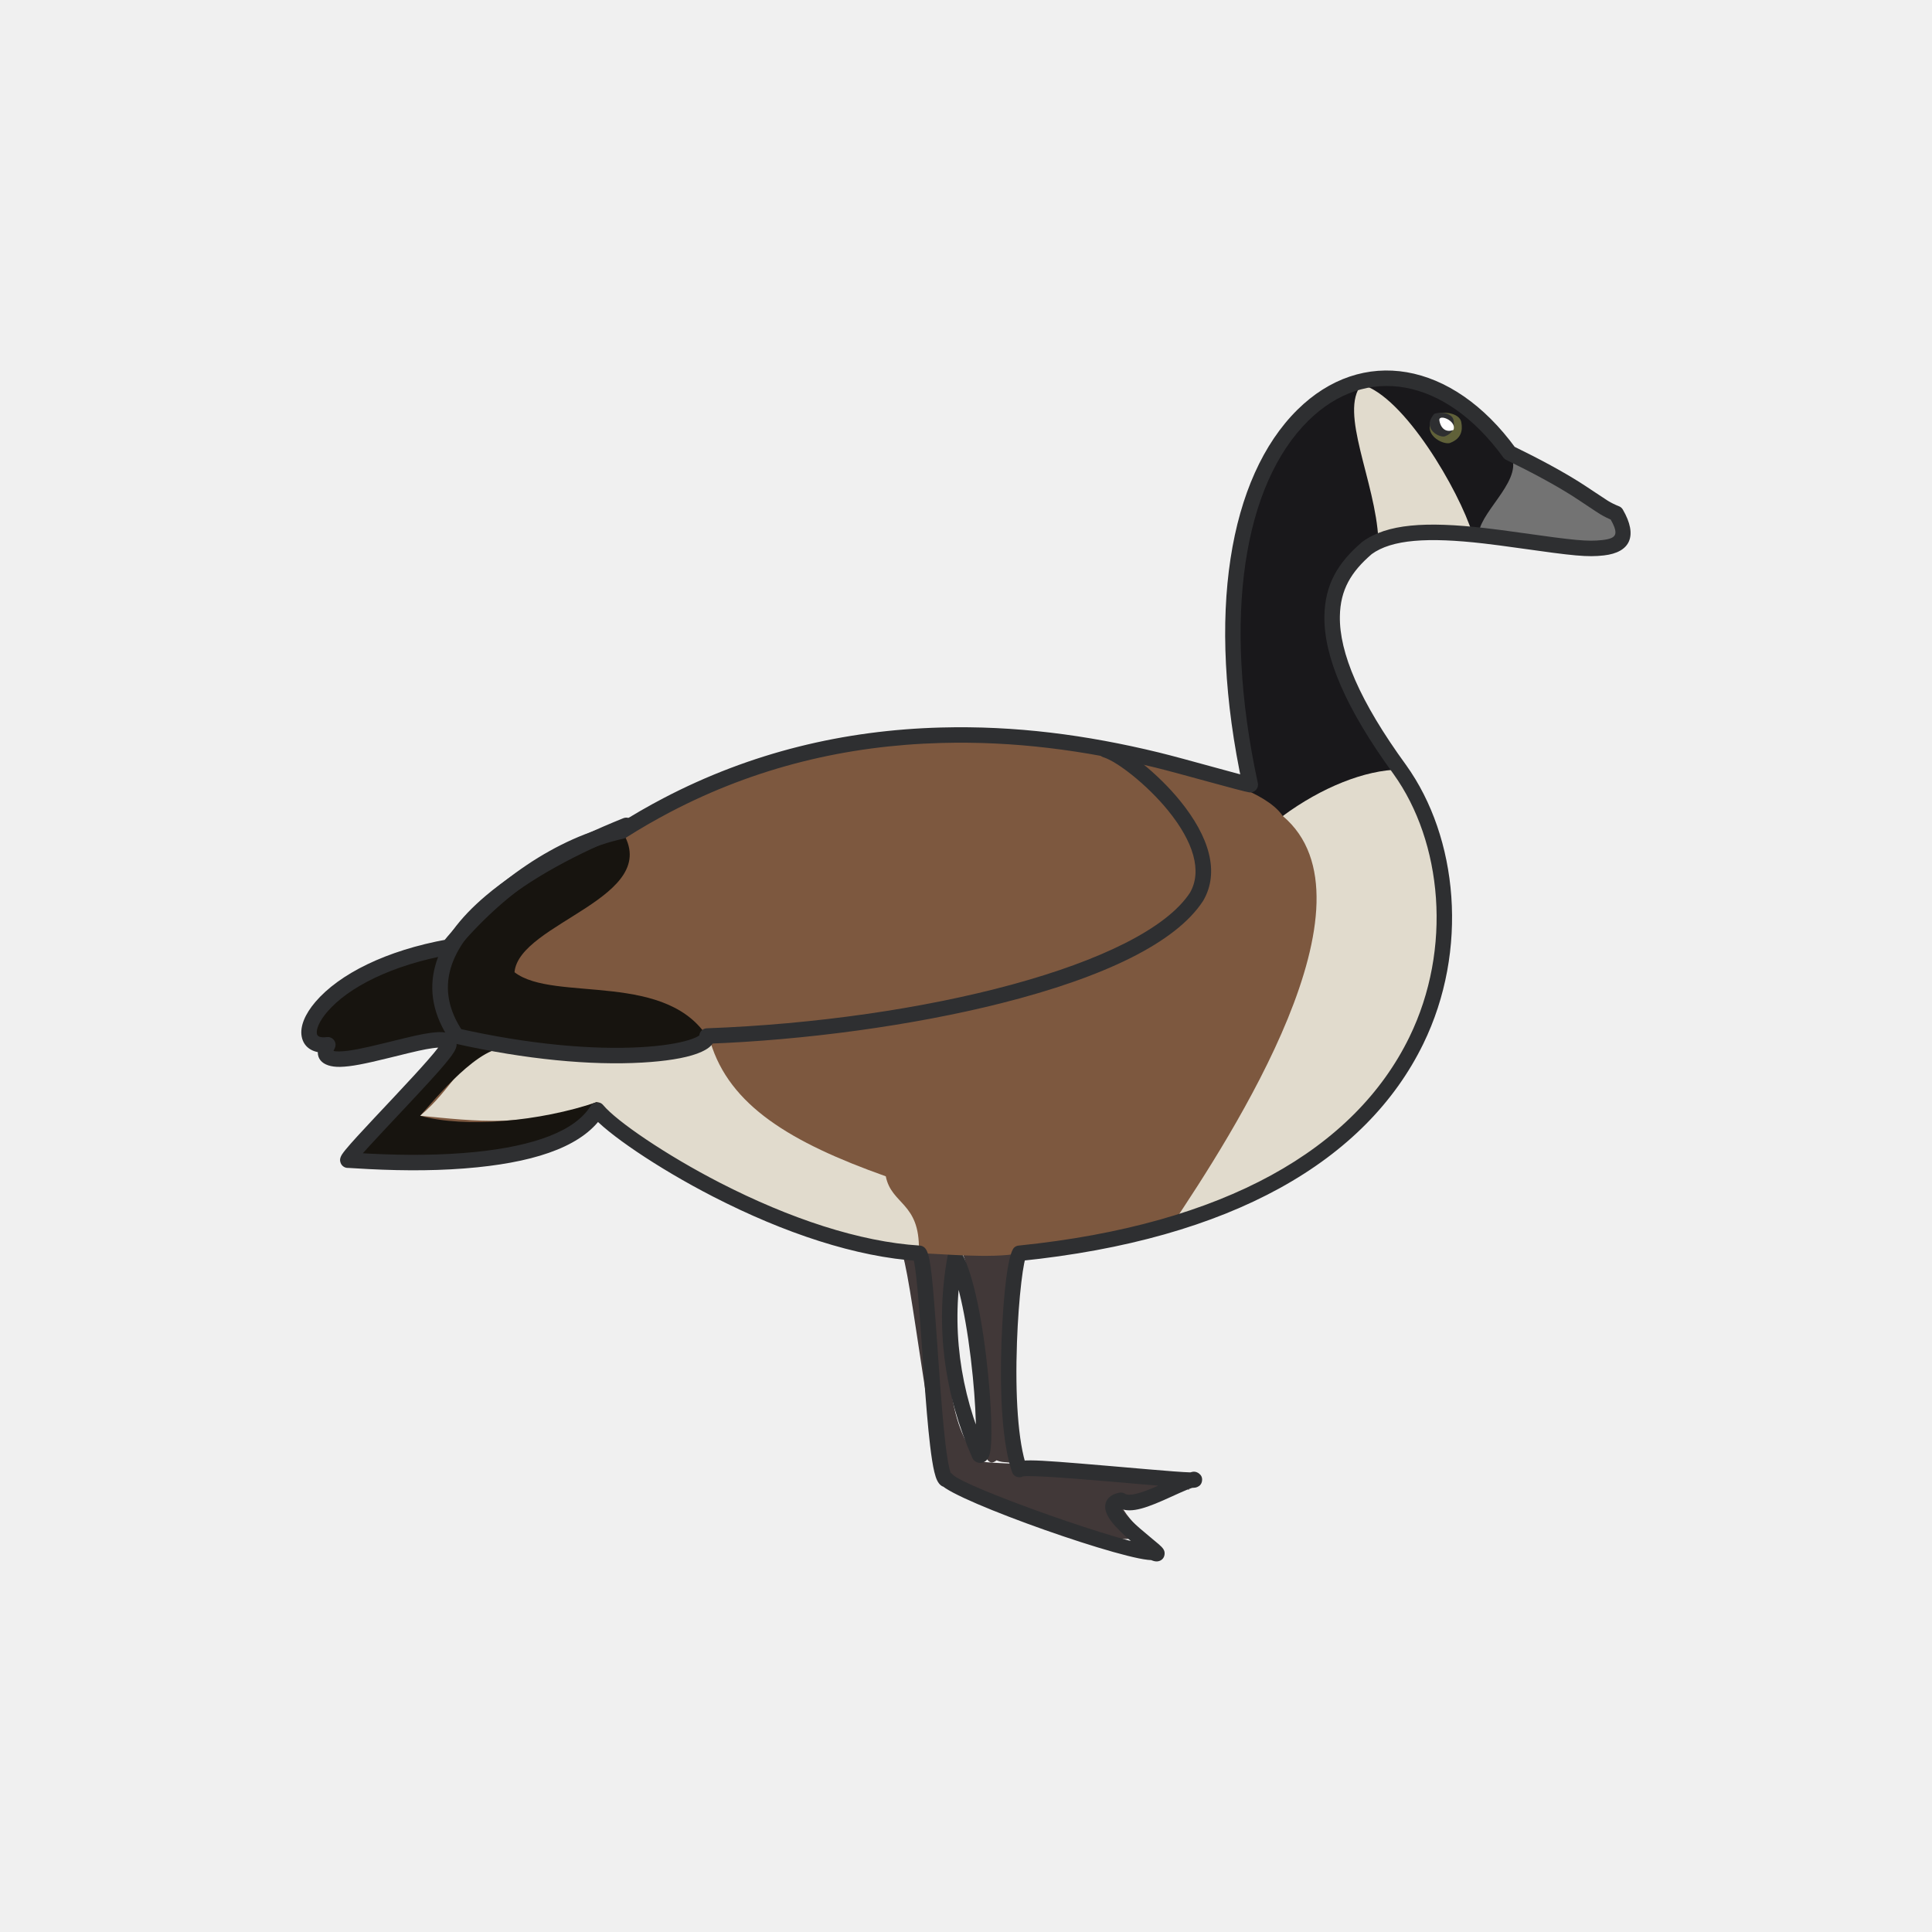
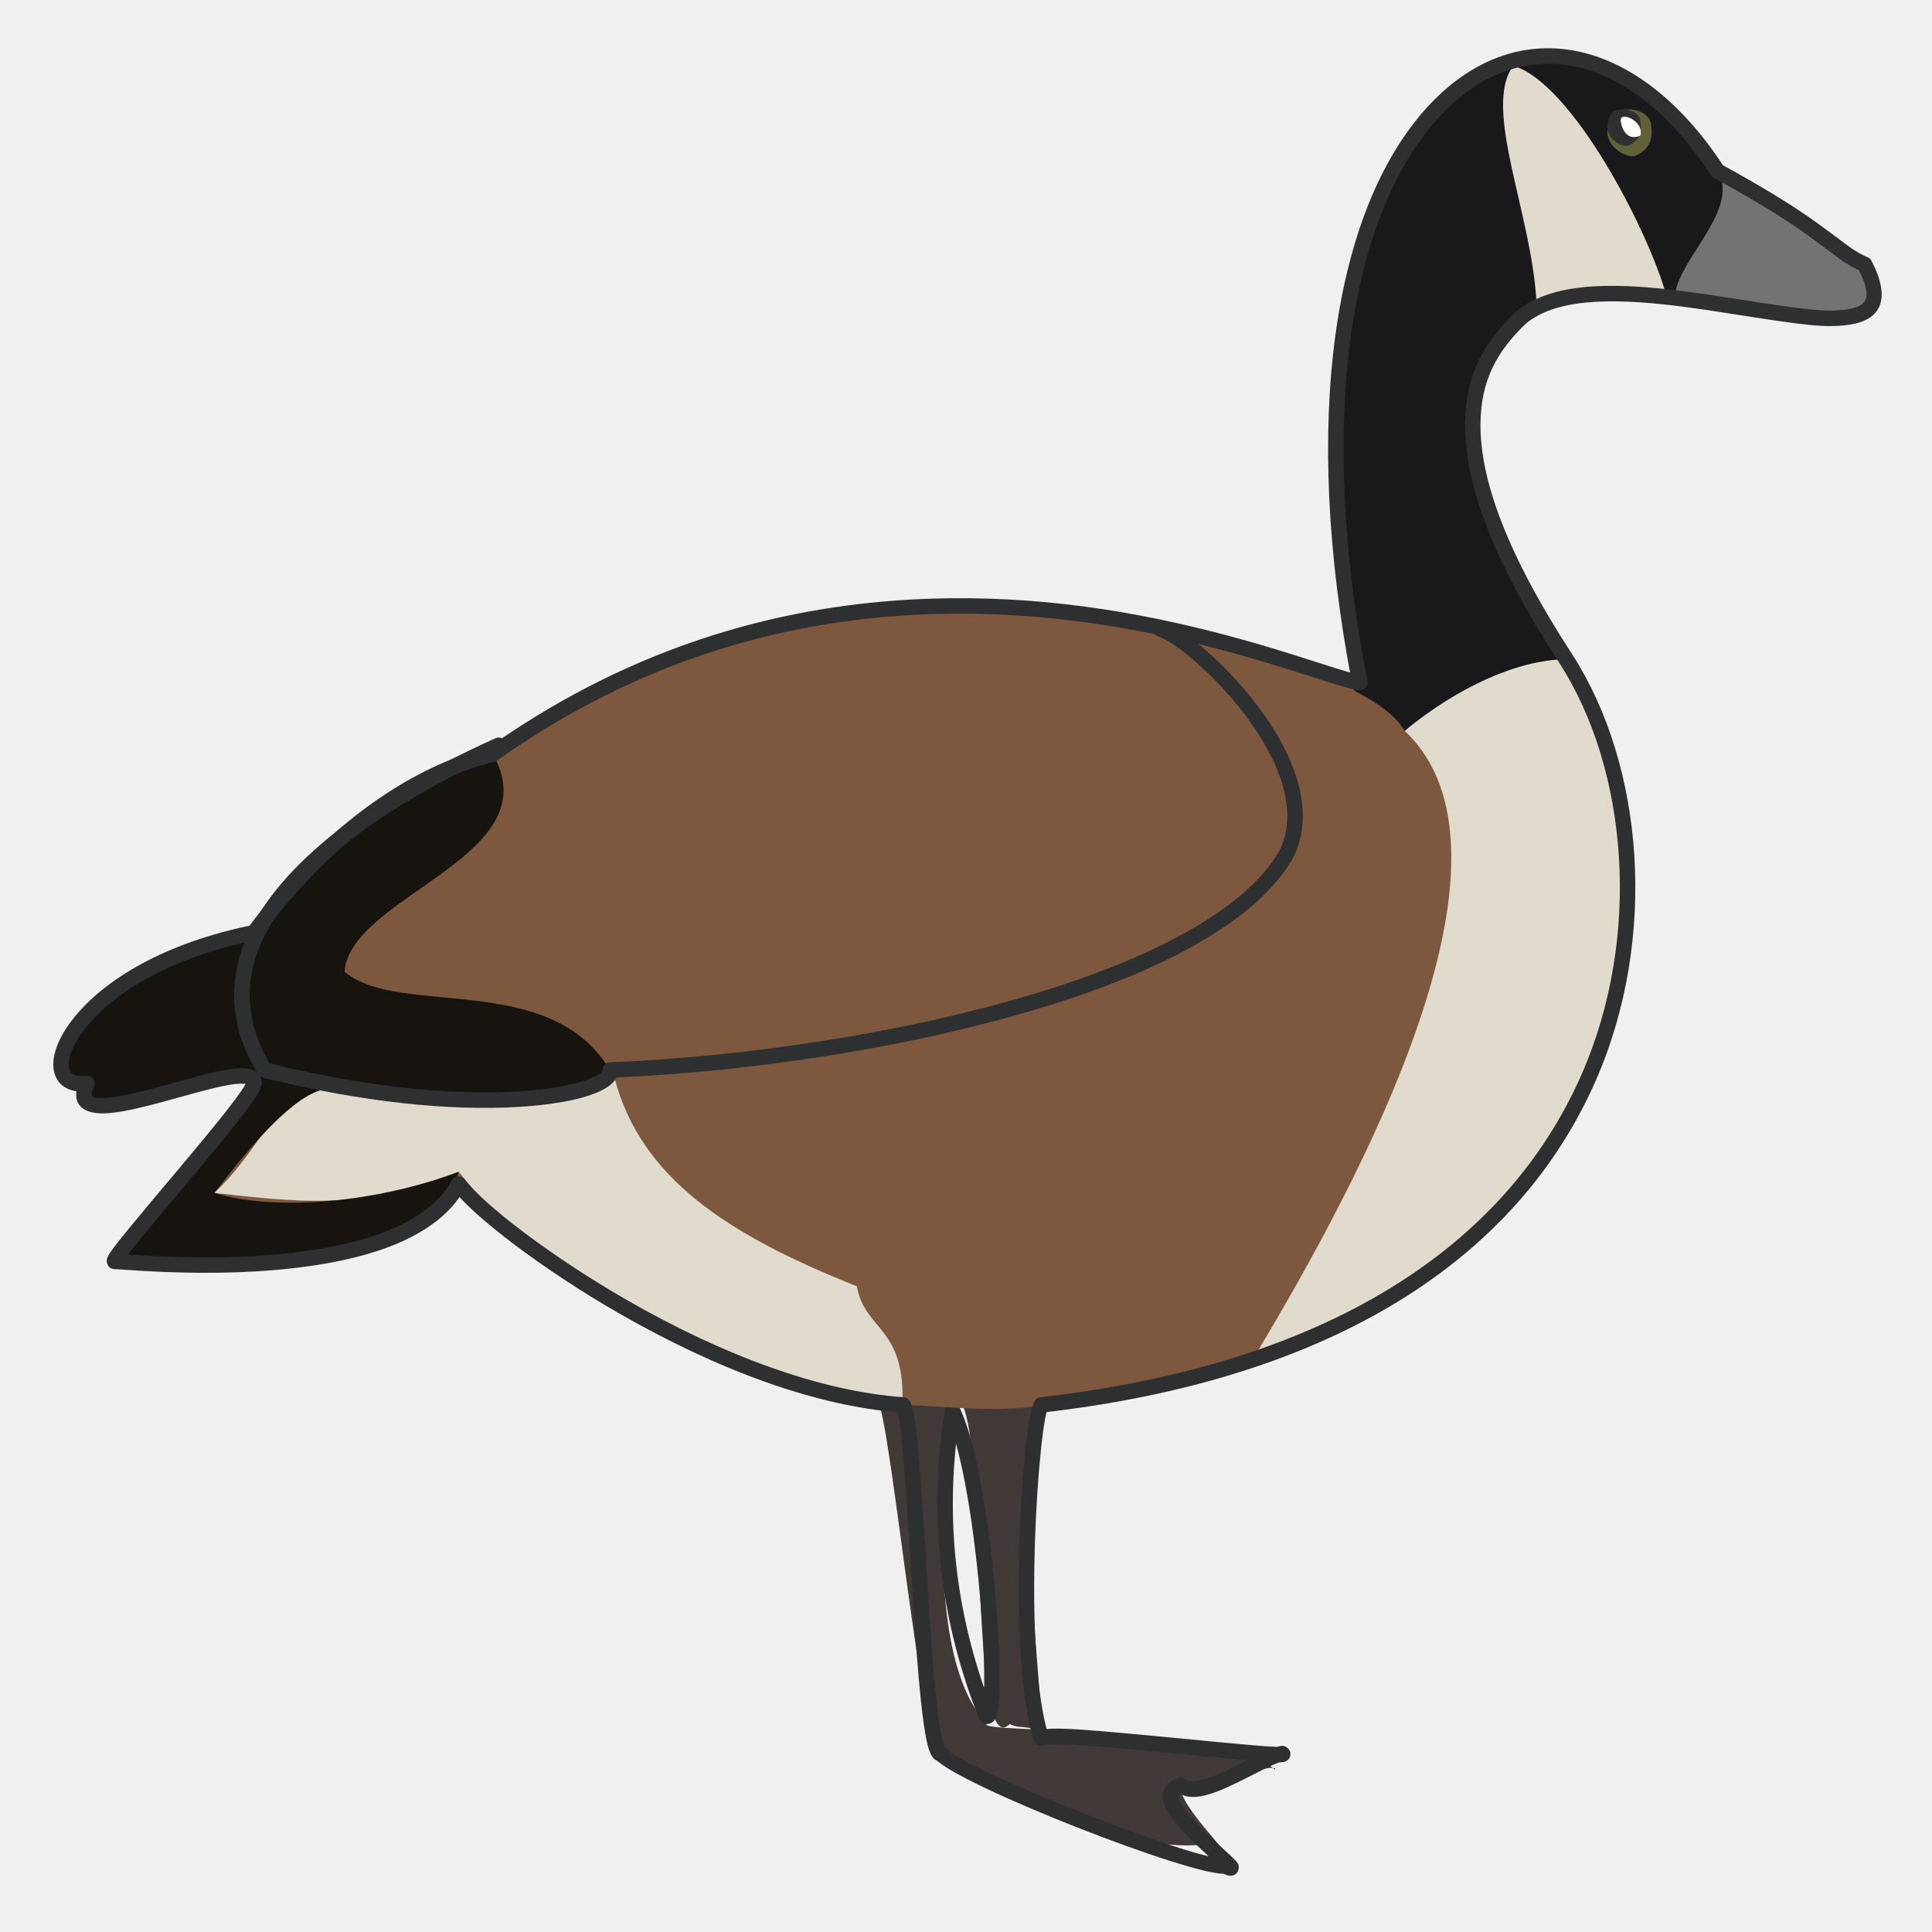
<svg xmlns="http://www.w3.org/2000/svg" width="500" height="500" viewBox="0 0 500 500" version="1.1" baseProfile="full">
  <g transform="scale(1,-1) translate(0,-500)">
-     <path d="M 25.796 21.363 C 17.199 13.996 22.785 83.413 14.171 75.598 C 11.986 48.473 12.889 29.861 21.491 21.363 C 19.732 19.795 66.569 21.363 75.551 13.691 C 76.453 15.26 61.806 10.641 58.973 11.852 C 53.927 10.712 68.152 -1.105 64.235 1.415 C 55.254 -0.132 43.644 2.946 37.304 5.742 C 34.099 8.908 22.943 10.604 12.889 16.417 C 9.365 15.937 3.397 73.301 1 75.598 C 12.373 83.985 33.807 78.282 31.508 76.912 C 26.236 61.239 32.727 23.037 31.508 19.942 C 28.919 21.363 27.826 20.464 25.796 21.363 Z" transform="scale(1,1) translate(232.1086,100.7096)" fill="#413838" opacity="1" />
-     <path d="M 6.386 53.886 C 3.201 36.369 5.614 19.556 12.526 3.89 L 11.904 4.676 C 11.132 5.261 10.007 5.022 9.518 4.32 C 9.457 4.233 9.441 4.198 9.441 4.198 C 9.466 4.275 9.496 4.398 9.527 4.558 C 9.677 5.357 9.77 6.734 9.786 8.545 C 9.82 12.304 9.531 17.624 8.977 23.273 C 7.677 36.528 5.315 48.334 2.655 53.299 C 2.134 54.273 2.5 55.485 3.474 56.007 C 4.447 56.528 5.66 56.162 6.181 55.188 C 9.173 49.603 11.607 37.437 12.958 23.663 C 13.524 17.882 13.821 12.425 13.786 8.509 C 13.767 6.48 13.662 4.899 13.457 3.816 C 13.318 3.076 13.131 2.509 12.799 2.032 C 12.041 0.945 10.607 0.64 9.487 1.489 C 9.217 1.694 9.003 1.964 8.866 2.275 C 1.644 18.644 -0.884 36.261 2.451 54.601 C 2.648 55.688 3.689 56.409 4.776 56.211 C 5.863 56.014 6.584 54.973 6.386 53.886 Z" transform="scale(1,1) translate(242.7885,120.3929)" fill="#2e2f31" opacity="1" />
-     <path d="M 274.802 184.202 C 266.205 176.834 256.506 163.631 283.293 126.853 C 306.439 94.596 304.338 13.831 184.831 1.667 C 177.527 0.166 163.381 1.667 158.935 1.667 C 139.715 3.219 79.203 28.836 75.577 38.751 C 64.407 20.632 12.32 25.902 11.05 25.753 C 10.623 26.919 36.979 52.974 37.188 55.627 C 37.647 61.453 0.29 44.868 5.858 55.627 C -5.49 54.319 2.291 74.66 37.188 80.947 C 49.18 95.498 65.185 107.268 81.967 110.927 C 155.688 157.706 233.052 124.431 244.589 122.933 C 223.944 218.546 279.104 253.631 311.695 208.796 C 332.716 198.527 333.397 195.431 339.278 193.135 C 351.889 171.382 293.19 197.612 274.802 184.202 Z" transform="scale(1,1) translate(78.97925,173.9859)" fill="#7d583f" opacity="1" />
-     <path d="M 10.305 26.359 C 22.964 21.166 44.108 7.167 41.099 3.168 C 38.475 1.407 21.403 -1.866 1.005 6.211 C 0.711 9.394 12.642 16.138 10.305 26.359 Z" transform="scale(1,1) translate(378.917,357.2475)" fill="#737373" opacity="1" />
-     <path d="M 130.086 1.204 C 130.304 13.532 123.002 12.859 121.513 20.27 C 96.901 29.015 81.048 38.578 76.117 55.065 C 52.061 49.755 45.076 55.065 19.534 53.422 C 11.838 51.058 9.416 42.95 1 35.94 C 15.255 34.581 28.728 32.685 46.832 39.496 C 72.673 9.88 123.206 -0.641 130.086 1.204 Z" transform="scale(1,1) translate(107.7247,175.3061)" fill="#e1dbcd" opacity="1" />
-     <path d="M 1 1 C 76.808 21.779 84.16 89.213 59.38 120.627 C 38.027 117.066 36.936 112.722 30.028 107.352 C 56.124 85.351 17.095 25 1 1 Z" transform="scale(1,1) translate(301.9495,181.4709)" fill="#e1dbcd" opacity="1" />
-     <path d="M 75.862 16.654 C 60.94 11.584 41.694 9.863 30.03 13.099 C 31.546 14.599 44.132 30.513 51.597 30.577 C 71.942 30.196 91.382 25.398 105.148 32.224 C 94.662 51 64.737 42.279 54.46 50.241 C 55.6 63.107 93.317 69.591 82.252 86.765 C 77.637 86.424 51.919 74.361 37.612 56.897 C 26.685 57.57 -13.004 34.051 6.143 31.466 C 4.076 21.968 34.538 36.265 36.452 32.012 C 35.34 25.423 13.173 6.653 12.498 2.921 C 61.543 -4.494 74.311 11.599 75.862 16.654 Z" transform="scale(1,1) translate(78.69427,198.1474)" fill="#17140f" opacity="1" />
-     <path d="M 36.366 70.365 C 27.769 62.998 18.07 49.795 44.856 13.016 C 35.866 12.927 24.604 8.397 14.562 1 C 12.189 4.549 6.899 6.861 5.094 7.742 C -14.466 108.651 40.667 139.795 73.259 94.959 C 77.504 88.651 66.177 80.398 65.302 74.374 C 62.678 74.011 44.856 76.786 36.366 70.365 Z" transform="scale(1,1) translate(317.4157,287.8226)" fill="#19181b" opacity="1" />
-     <path d="M 2.587 8.543 C 2.587 8.543 2.587 8.543 2.587 8.543 C -2.067 3.395 4.843 0.289 6.395 1.14 C 9.215 2.256 9.544 4.36 9.215 6.264 C 8.991 8.543 5.36 9.442 2.587 8.543 Z" transform="scale(1,1) translate(368.9972,384.2797)" fill="#606139" opacity="1" />
-     <path d="M 2.197 6.88 C 2.197 6.88 2.197 6.88 2.197 6.88 C -1.313 2.867 3.899 0.446 5.069 1.109 C 7.196 1.979 7.445 3.619 7.196 5.103 C 7.027 6.88 4.289 7.581 2.197 6.88 Z" transform="scale(1,1) translate(368.9972,386.0187)" fill="#2e2f31" opacity="1" />
-     <path d="M 4.67 1.25 C 3.06 0.569 1.451 1.25 1.016 3.665 C 0.683 5.517 5.565 3.665 4.67 1.25 Z" transform="scale(1,1) translate(371.4924,387.4993)" fill="#ffffff" opacity="1" />
-     <path d="M 2.924 41.105 C 13.943 38.18 28.23 13.499 31.599 2.597 C 24.72 2.281 14.828 4.245 7.282 1 C 6.575 15.98 -2.998 34.016 2.924 41.105 Z" transform="scale(1,1) translate(349.4362,359.3666)" fill="#e1dbcd" opacity="1" />
-     <path d="M 278.104 261.767 C 272.66 257.102 269.896 252.47 269.779 245.606 C 269.618 236.213 274.854 223.668 286.91 207.114 C 300.374 188.35 303.198 159.187 291.355 134.932 C 276.618 104.752 241.923 84.348 187.034 78.762 L 188.163 79.259 C 188.409 79.478 188.406 79.471 188.39 79.421 C 188.295 79.127 188.187 78.686 188.073 78.123 C 187.832 76.925 187.58 75.252 187.342 73.242 C 186.828 68.906 186.418 63.396 186.214 57.794 C 185.709 43.915 186.495 31.908 188.723 25.436 L 186.832 24.785 L 185.098 25.782 C 186.185 27.673 188.441 27.548 209.642 25.747 C 210.358 25.686 211.104 25.622 211.909 25.553 C 212.828 25.474 218.468 24.986 219.991 24.855 C 222.881 24.609 224.998 24.435 226.734 24.305 C 228.739 24.155 230.169 24.069 231.039 24.049 C 231.408 24.04 231.657 24.046 231.67 24.048 C 231.57 24.032 231.462 24.005 231.313 23.942 C 230.753 23.707 230.267 23.276 230.145 22.411 C 230.02 21.523 230.391 20.958 230.888 20.581 C 231.022 20.48 231.122 20.426 231.217 20.386 L 232.443 20.274 C 231.098 19.97 230.16 19.576 225.619 17.51 C 225.02 17.237 224.536 17.019 224.068 16.813 C 218.152 14.203 214.733 13.417 212.036 15.151 L 213.458 14.862 C 213.167 14.812 212.964 14.75 212.847 14.691 C 212.837 14.686 212.876 14.719 212.929 14.797 C 213.005 14.91 213.045 15.038 213.047 15.137 C 213.047 15.145 213.056 15.097 213.091 15.001 C 213.37 14.234 214.384 12.967 215.982 11.418 C 216.594 10.826 217.28 10.2 218.052 9.527 C 219.18 8.542 222.559 5.755 222.916 5.442 C 223.235 5.164 223.477 4.938 223.666 4.739 C 223.805 4.592 223.922 4.453 224.027 4.299 C 224.304 3.894 224.472 3.493 224.419 2.877 C 224.317 1.702 223.417 1.07 222.496 1.006 C 222.181 0.984 221.921 1.024 221.635 1.102 C 221.335 1.183 220.981 1.319 220.519 1.523 L 221.601 1.372 C 215.776 0.563 170.353 16.512 166.512 20.909 L 168.288 20.243 C 166.959 20.062 166.141 20.806 165.585 21.904 C 165.298 22.471 165.056 23.209 164.829 24.152 C 164.441 25.76 164.08 28.039 163.728 31.006 C 163.16 35.798 162.671 41.698 161.983 51.381 C 161.884 52.775 161.542 57.64 161.546 57.58 C 161.374 60.019 161.244 61.821 161.118 63.519 C 160.732 68.698 160.412 72.37 160.092 75.091 C 159.914 76.61 159.738 77.793 159.568 78.628 C 159.487 79.023 159.41 79.325 159.344 79.52 C 159.323 79.581 159.309 79.615 159.308 79.618 C 159.35 79.534 159.42 79.433 159.552 79.307 L 160.812 78.755 C 144.649 79.755 126.017 85.938 107.529 95.437 C 93.122 102.839 79.92 111.87 76.037 116.56 L 79.28 116.786 C 74.417 108.897 62.864 104.659 46.552 103.003 C 37.491 102.084 28.097 102.05 18.45 102.54 C 17.143 102.606 16.346 102.653 14.559 102.763 C 13.963 102.799 13.685 102.816 13.456 102.827 C 13.33 102.834 13.236 102.838 13.174 102.839 C 13.182 102.839 13.188 102.839 13.284 102.85 C 12.364 102.742 11.491 103.28 11.172 104.149 C 10.924 104.827 11.026 105.311 11.265 105.843 C 11.356 106.044 11.47 106.239 11.614 106.454 C 11.828 106.776 12.128 107.168 12.522 107.647 C 13.209 108.482 14.203 109.608 15.535 111.068 C 16.659 112.299 17.994 113.736 19.784 115.647 C 20.699 116.623 24.056 120.195 24.659 120.837 C 24.844 121.034 24.844 121.034 25.028 121.231 C 29.001 125.468 31.63 128.325 33.68 130.666 C 34.893 132.051 35.825 133.17 36.461 134.01 C 36.777 134.427 37.012 134.765 37.159 135.01 C 37.214 135.103 37.25 135.17 37.264 135.202 C 37.237 135.14 37.208 135.044 37.195 134.868 C 37.175 134.616 37.289 134.289 37.524 134.06 C 37.642 133.944 37.684 133.926 37.627 133.937 C 37.144 134.034 36.222 134.004 34.944 133.825 C 32.734 133.516 30.834 133.081 24.652 131.549 C 24.3 131.462 24.004 131.389 23.721 131.319 C 17.338 129.745 13.868 129.058 11.046 128.994 C 6.361 128.887 3.869 131.353 6.082 135.631 L 8.087 132.725 C 4.389 132.298 1.63 133.817 1.089 136.884 C 0.631 139.482 1.954 142.662 4.663 145.824 C 10.819 153.011 22.859 159.121 38.834 161.999 L 37.645 161.303 C 50.64 177.072 67.107 188.382 83.542 191.965 L 82.896 191.7 C 86.761 194.152 90.683 196.417 94.658 198.498 C 117.405 210.405 141.504 216.148 166.548 216.819 C 185.764 217.335 204.14 214.92 222.876 210.369 C 229.314 208.806 245.425 204.186 246.847 204.001 L 244.635 201.595 C 235.005 246.192 241.137 281.594 258.772 299.039 C 275.462 315.549 298.792 311.785 315.313 289.056 L 314.573 289.677 C 322.021 286.039 327.428 283.064 331.807 280.317 C 333.766 279.088 338.339 275.973 339.144 275.491 C 340.098 274.92 340.978 274.484 342.006 274.083 C 342.428 273.918 342.781 273.615 343.009 273.223 C 346.955 266.416 344.94 262.13 338.115 261.357 C 333.799 260.868 330.465 261.222 315.894 263.28 C 312.183 263.805 309.602 264.147 307.011 264.445 C 292.528 266.113 283.223 265.493 277.981 261.67 L 278.104 261.767 Z M 275.501 264.804 L 275.624 264.902 C 281.974 269.533 291.996 270.2 307.468 268.419 C 310.101 268.116 312.711 267.77 316.454 267.241 C 330.49 265.258 333.859 264.901 337.665 265.332 C 341.565 265.773 342.075 266.858 339.548 271.217 L 340.551 270.356 C 339.309 270.841 338.23 271.377 337.09 272.059 C 336.16 272.615 331.54 275.762 329.681 276.929 C 325.427 279.598 320.143 282.504 312.818 286.083 C 312.524 286.226 312.27 286.44 312.078 286.704 C 296.916 307.562 276.42 310.869 261.586 296.195 C 245.071 279.859 239.177 245.826 248.545 202.44 C 248.836 201.089 247.703 199.856 246.332 200.034 C 244.558 200.265 228.098 204.984 221.932 206.482 C 203.515 210.956 185.478 213.326 166.655 212.821 C 142.196 212.165 118.693 206.564 96.514 194.954 C 92.636 192.924 88.811 190.715 85.04 188.322 C 84.842 188.196 84.623 188.107 84.394 188.057 C 68.92 184.683 53.195 173.883 40.732 158.759 C 40.431 158.393 40.009 158.147 39.543 158.063 C 24.416 155.337 13.205 149.648 7.701 143.222 C 5.694 140.879 4.818 138.774 5.028 137.579 C 5.154 136.868 5.837 136.492 7.629 136.698 C 9.22 136.882 10.37 135.214 9.634 133.792 C 9.397 133.334 9.297 133.013 9.292 132.855 C 9.294 132.916 9.236 133.071 9.13 133.175 C 9.199 133.108 9.837 132.967 10.956 132.993 C 13.369 133.048 16.695 133.707 22.764 135.203 C 23.045 135.272 23.339 135.345 23.69 135.431 C 30.048 137.007 31.979 137.449 34.39 137.786 C 36.079 138.023 37.385 138.065 38.413 137.859 C 40.128 137.515 41.324 136.348 41.182 134.554 C 41.035 132.686 37.959 129.173 27.946 118.495 C 27.761 118.297 27.761 118.297 27.576 118.1 C 26.971 117.455 23.615 113.885 22.703 112.912 C 20.923 111.013 19.599 109.587 18.49 108.371 C 17.2 106.958 16.246 105.877 15.612 105.106 C 15.295 104.721 15.068 104.424 14.941 104.235 C 14.909 104.187 14.897 104.166 14.912 104.199 C 15.074 104.558 15.15 104.92 14.929 105.524 L 13.05 104.837 L 12.817 106.823 C 13.155 106.863 17.747 106.581 18.653 106.535 C 28.115 106.055 37.324 106.087 46.148 106.983 C 61.303 108.521 71.878 112.401 75.875 118.885 C 76.594 120.051 78.245 120.166 79.118 119.111 C 82.571 114.941 95.394 106.168 109.356 98.995 C 127.396 89.727 145.533 83.708 161.059 82.747 C 161.531 82.718 161.977 82.523 162.319 82.195 C 163.652 80.918 164.147 76.702 165.107 63.816 C 165.234 62.111 165.364 60.305 165.536 57.861 C 165.532 57.92 165.874 53.056 165.973 51.664 C 166.656 42.044 167.142 36.186 167.701 31.478 C 168.035 28.654 168.374 26.511 168.717 25.091 C 168.878 24.422 169.034 23.948 169.154 23.711 C 169.157 23.703 169.131 23.741 169.032 23.831 C 168.733 24.103 168.276 24.278 167.749 24.206 C 168.415 24.297 169.082 24.047 169.525 23.54 C 172.458 20.182 216.534 4.707 221.052 5.334 C 221.419 5.385 221.794 5.332 222.133 5.183 C 222.425 5.054 222.619 4.979 222.68 4.963 C 222.571 4.992 222.444 5.012 222.218 4.996 C 221.385 4.938 220.53 4.339 220.434 3.221 C 220.403 2.869 220.465 2.581 220.571 2.328 C 220.62 2.21 220.671 2.121 220.723 2.044 C 220.758 1.994 220.767 1.983 220.762 1.988 C 220.678 2.077 220.516 2.228 220.284 2.431 C 219.983 2.694 216.607 5.479 215.422 6.513 C 214.602 7.228 213.865 7.9 213.199 8.546 C 211.187 10.495 209.878 12.131 209.331 13.637 C 208.395 16.216 209.8 18.291 212.779 18.804 C 213.272 18.889 213.779 18.786 214.2 18.515 C 215.229 17.854 217.919 18.472 222.454 20.473 C 222.905 20.672 223.376 20.884 223.963 21.151 C 228.891 23.393 229.813 23.781 231.562 24.176 C 231.973 24.268 232.402 24.229 232.789 24.064 C 232.969 23.987 233.133 23.899 233.307 23.767 C 233.845 23.359 234.235 22.766 234.106 21.853 C 233.98 20.963 233.47 20.51 232.863 20.255 C 232.667 20.173 232.492 20.129 232.304 20.099 C 231.972 20.046 231.556 20.036 230.946 20.05 C 229.988 20.072 228.505 20.161 226.436 20.316 C 224.683 20.447 222.553 20.622 219.65 20.87 C 218.125 21 212.483 21.489 211.566 21.568 C 210.762 21.637 210.018 21.7 209.303 21.761 C 202.509 22.338 197.731 22.704 194.04 22.909 C 191.87 23.029 190.182 23.086 189.01 23.075 C 188.433 23.069 187.997 23.047 187.729 23.012 C 187.657 23.003 187.624 22.996 187.653 23.006 C 187.975 23.11 188.282 23.295 188.566 23.788 C 187.71 22.299 185.5 22.51 184.941 24.134 C 182.506 31.21 181.695 43.592 182.217 57.94 C 182.669 70.378 183.907 80.822 185.501 82.244 C 185.815 82.524 186.21 82.698 186.629 82.741 C 240.239 88.197 273.689 107.869 287.76 136.687 C 298.949 159.602 296.278 187.198 283.668 204.771 C 271.155 221.951 265.601 235.26 265.779 245.675 C 265.919 253.852 269.267 259.462 275.501 264.804 Z" transform="scale(1,1) translate(76.97875,94.90171)" fill="#2e2f31" opacity="1" />
-     <path d="M 51.952 60.727 C 38.76 55.421 26.449 48.933 17.451 41.33 C 5.016 30.823 1.45 20.201 8.931 9.184 L 7.715 10.012 C 25.81 5.943 42.237 4.446 55.048 5.179 C 60.258 5.477 64.547 6.144 67.429 7.037 C 68.661 7.419 69.559 7.822 70.052 8.18 C 70.189 8.279 70.249 8.34 70.242 8.328 C 70.145 8.163 70.095 7.903 70.154 7.632 C 69.887 8.85 70.788 10.014 72.035 10.059 C 128.02 12.105 184.878 26.458 197.112 45.176 L 197.058 45.089 C 200.33 50.702 198.027 58.3 191.408 66.44 C 186.119 72.945 178.375 79.06 174.683 80.203 C 173.627 80.53 173.037 81.65 173.364 82.705 C 173.69 83.76 174.81 84.351 175.866 84.024 C 180.431 82.611 188.768 76.027 194.511 68.964 C 202.064 59.675 204.845 50.503 200.514 43.075 L 200.46 42.988 C 193.414 32.206 174.899 23.278 148.3 16.563 C 125.263 10.748 97.251 6.978 72.181 6.062 L 74.061 8.489 C 74.992 4.247 67.348 1.876 55.276 1.186 C 42.082 0.431 25.284 1.961 6.838 6.109 C 6.342 6.221 5.907 6.517 5.622 6.937 C -3.227 19.968 1.05 32.709 14.869 44.386 C 24.267 52.327 36.904 58.986 50.459 64.438 C 51.484 64.85 52.649 64.353 53.061 63.328 C 53.473 62.304 52.977 61.139 51.952 60.727 Z" transform="scale(1,1) translate(110.8727,223.8176)" fill="#2e2f31" opacity="1" />
+     <path d="M 35.216 32.391 C 23.353 21.034 31.06 128.045 19.174 115.997 C 16.16 74.183 17.405 45.491 29.274 32.391 C 26.848 29.973 91.476 32.391 103.871 20.564 C 105.115 22.982 84.904 15.863 80.995 17.729 C 74.032 15.972 93.661 -2.245 88.256 1.639 C 75.863 -0.745 59.843 4 51.094 8.31 C 46.672 13.191 31.278 15.805 17.405 24.766 C 12.543 24.027 4.307 112.457 1 115.997 C 16.693 128.927 46.27 120.136 43.097 118.024 C 35.823 93.862 44.779 34.972 43.097 30.2 C 39.524 32.391 38.016 31.005 35.216 32.391 Z" transform="scale(1,1) translate(226.0934,21.41792)" fill="#413838" opacity="1" />
+     <path d="M 6.931 81.675 C 2.493 54.408 5.856 28.231 15.479 3.863 L 14.912 4.654 C 14.16 5.291 12.985 5.012 12.561 4.332 C 12.568 4.343 12.66 4.657 12.746 5.164 C 12.969 6.487 13.1 8.676 13.123 11.538 C 13.17 17.383 12.769 25.628 12.001 34.379 C 10.193 54.974 6.914 73.291 3.153 81.132 C 2.676 82.128 3.096 83.322 4.092 83.8 C 5.088 84.278 6.283 83.857 6.76 82.861 C 10.799 74.44 14.136 55.801 15.986 34.729 C 16.764 25.86 17.171 17.492 17.123 11.506 C 17.098 8.448 16.956 6.077 16.69 4.498 C 16.524 3.514 16.308 2.782 15.954 2.214 C 15.159 0.94 13.557 0.559 12.326 1.602 C 12.075 1.815 11.88 2.087 11.759 2.394 C 1.88 27.409 -1.575 54.31 2.983 82.318 C 3.16 83.408 4.188 84.148 5.278 83.971 C 6.368 83.793 7.108 82.766 6.931 81.675 Z" transform="scale(1,1) translate(241.5902,52.84282)" fill="#2e2f31" opacity="1" />
+     <path d="M 378.812 283.417 C 366.949 272.06 353.566 251.707 390.528 195.01 C 422.466 145.285 419.568 20.779 254.664 2.028 C 244.584 -0.285 225.064 2.028 218.93 2.028 C 192.408 4.42 108.911 43.911 103.907 59.196 C 88.494 31.264 16.62 39.388 14.868 39.158 C 14.278 40.956 50.646 81.121 50.935 85.211 C 51.568 94.192 0.021 68.626 7.703 85.211 C -7.956 83.195 2.782 114.551 50.935 124.243 C 67.482 146.675 89.567 164.819 112.725 170.459 C 214.45 242.572 321.202 191.277 337.122 188.968 C 308.634 336.361 384.747 390.447 429.719 321.331 C 458.725 305.501 459.665 300.728 467.78 297.189 C 485.181 263.655 404.184 304.09 378.812 283.417 Z" transform="scale(1,1) translate(14.79453,134.378)" fill="#7d583f" opacity="1" />
+     <path d="M 13.84 40.092 C 31.307 32.088 60.483 10.507 56.332 4.342 C 52.711 1.628 29.154 -3.418 1.007 9.034 C 0.601 13.94 17.064 24.337 13.84 40.092 Z" transform="scale(1,1) translate(428.67,416.8876)" fill="#737373" opacity="1" />
+     <path d="M 179.121 1.314 C 179.423 20.319 169.347 19.281 167.292 30.706 C 133.331 44.187 111.455 58.929 104.652 84.345 C 71.457 76.159 61.82 84.345 26.574 81.812 C 15.956 78.167 12.612 65.669 1 54.862 C 20.67 52.768 39.261 49.845 64.242 60.343 C 99.9 14.688 169.629 -1.53 179.121 1.314 Z" transform="scale(1,1) translate(54.4596,136.4133)" fill="#e1dbcd" opacity="1" />
+     <path d="M 1 1 C 105.605 33.032 115.75 136.986 81.557 185.412 C 52.093 179.923 50.587 173.226 41.055 164.948 C 77.064 131.033 23.209 37.998 1 1 Z" transform="scale(1,1) translate(322.4648,145.9167)" fill="#e1dbcd" opacity="1" />
+     <path d="M 104.3 25.132 C 83.709 17.316 57.152 14.663 41.058 19.651 C 43.149 21.963 60.516 46.496 70.817 46.596 C 98.891 46.007 125.716 38.611 144.71 49.134 C 130.241 78.078 88.948 64.634 74.768 76.909 C 76.341 96.742 128.386 106.738 113.118 133.212 C 106.75 132.687 71.262 114.09 51.52 87.169 C 36.442 88.206 -18.324 51.95 8.096 47.965 C 5.245 33.323 47.278 55.363 49.919 48.807 C 48.385 38.649 17.797 9.715 16.866 3.961 C 84.542 -7.469 102.16 17.34 104.3 25.132 Z" transform="scale(1,1) translate(14.40128,171.6246)" fill="#17140f" opacity="1" />
+     <path d="M 49.8 107.93 C 37.937 96.573 24.554 76.22 61.516 19.523 C 49.11 19.387 33.57 12.402 19.714 1 C 16.44 6.472 9.139 10.035 6.649 11.393 C -20.341 166.951 55.736 214.961 100.707 145.844 C 106.566 136.12 90.937 123.397 89.728 114.111 C 86.107 113.551 61.516 117.829 49.8 107.93 Z" transform="scale(1,1) translate(343.8062,309.8647)" fill="#19181b" opacity="1" />
+     <path d="M 3.19 12.627 C 3.19 12.627 3.19 12.627 3.19 12.627 C -3.232 4.691 6.303 -0.096 8.444 1.215 C 12.336 2.937 12.79 6.179 12.336 9.114 C 12.026 12.627 7.017 14.014 3.19 12.627 Z" transform="scale(1,1) translate(414.982,458.5595)" fill="#606139" opacity="1" />
+     <path d="M 2.652 10.064 C 2.652 10.064 2.652 10.064 2.652 10.064 C -2.192 3.878 5 0.145 6.615 1.168 C 9.55 2.51 9.893 5.037 9.55 7.325 C 9.317 10.064 5.538 11.145 2.652 10.064 Z" transform="scale(1,1) translate(414.982,461.2402)" fill="#2e2f31" opacity="1" />
+     <path d="M 6.064 1.385 C 3.843 0.335 1.623 1.385 1.023 5.108 C 0.562 7.963 7.299 5.108 6.064 1.385 Z" transform="scale(1,1) translate(418.4251,463.5226)" fill="#ffffff" opacity="1" />
+     <path d="M 3.655 62.824 C 18.86 58.315 38.574 20.269 43.223 3.462 C 33.731 2.974 20.081 6.003 9.668 1 C 8.693 24.093 -4.517 51.896 3.655 62.824 Z" transform="scale(1,1) translate(387.9904,420.1544)" fill="#e1dbcd" opacity="1" />
+     <path d="M 382.195 402.802 C 374.493 395.429 370.529 388.007 370.36 377.015 C 370.133 362.209 377.445 342.639 394.203 316.932 C 412.553 288.363 416.405 243.909 400.244 206.933 C 380.065 160.763 332.419 129.459 256.89 120.871 L 258.076 121.442 C 258.249 121.615 258.183 121.46 258.108 121.197 C 257.963 120.693 257.804 119.971 257.64 119.06 C 257.3 117.176 256.948 114.564 256.616 111.434 C 255.903 104.714 255.334 96.185 255.052 87.516 C 254.351 65.971 255.443 47.339 258.575 37.171 L 254.886 37.498 C 256.095 39.847 261.384 39.519 288.094 36.984 C 289.082 36.891 290.111 36.792 291.221 36.686 C 292.49 36.564 300.272 35.811 302.374 35.61 C 306.363 35.23 309.287 34.962 311.685 34.762 C 314.459 34.53 316.44 34.397 317.652 34.365 C 318.193 34.351 318.559 34.361 318.619 34.371 C 318.523 34.354 318.414 34.324 318.261 34.252 C 317.737 34.006 317.281 33.554 317.179 32.743 C 317.078 31.943 317.397 31.401 317.831 31.032 C 317.957 30.926 318.05 30.871 318.132 30.831 L 319.483 30.697 C 317.567 30.213 316.273 29.605 309.949 26.391 C 309.124 25.971 308.459 25.637 307.816 25.32 C 299.865 21.402 295.232 20.212 291.768 22.701 L 293.313 22.361 C 291.985 22.105 291.909 21.981 292.207 21.066 C 292.661 19.667 294.13 17.617 296.436 15.12 C 297.292 14.194 298.25 13.218 299.325 12.17 C 300.894 10.641 305.555 6.345 306.037 5.874 C 307.634 4.315 307.861 4.047 307.774 2.922 C 307.685 1.778 306.798 1.082 305.839 1.008 C 305.476 0.979 305.17 1.032 304.83 1.135 C 304.451 1.25 303.988 1.449 303.378 1.749 L 304.568 1.567 C 296.718 0.35 234.25 24.854 229.128 31.404 L 231.004 30.659 C 229.495 30.429 228.614 31.324 227.987 32.708 C 227.635 33.483 227.326 34.539 227.03 35.909 C 226.508 38.327 226.017 41.797 225.536 46.326 C 224.755 53.685 224.08 62.767 223.132 77.673 C 222.995 79.822 222.524 87.321 222.529 87.229 C 222.292 90.991 222.113 93.769 221.939 96.389 C 221.405 104.391 220.962 110.065 220.518 114.284 C 220.268 116.658 220.023 118.514 219.779 119.842 C 219.659 120.499 219.542 121.013 219.433 121.371 C 219.389 121.516 219.35 121.622 219.322 121.683 C 219.334 121.656 219.371 121.598 219.468 121.493 L 220.792 120.863 C 198.578 122.398 172.943 131.903 147.501 146.506 C 127.709 157.866 109.563 171.733 104.3 178.835 L 107.658 179.06 C 101.138 167.244 85.343 160.77 63.042 158.242 C 50.571 156.828 37.633 156.776 24.345 157.53 C 22.544 157.632 21.446 157.704 18.981 157.873 C 18.158 157.929 17.772 157.955 17.454 157.973 C 17.276 157.983 17.142 157.989 17.051 157.991 C 17.037 157.992 17.029 157.992 17.129 158.005 C 16.175 157.879 15.267 158.451 14.967 159.365 C 14.455 160.928 15.222 161.969 20.786 168.78 C 22.333 170.674 24.173 172.887 26.641 175.829 C 27.903 177.333 32.535 182.839 33.367 183.83 C 33.622 184.133 33.622 184.133 33.877 184.437 C 39.366 190.978 42.998 195.387 45.836 199.007 C 47.523 201.159 48.822 202.902 49.716 204.221 C 50.172 204.893 50.515 205.445 50.739 205.863 C 50.837 206.046 50.907 206.193 50.947 206.296 C 50.954 206.314 50.948 206.29 50.94 206.182 C 50.938 206.154 50.983 206.01 51.091 205.892 C 51.131 205.849 51.076 205.876 50.886 205.919 C 50.146 206.084 48.824 206.036 47.004 205.752 C 43.927 205.272 41.301 204.599 32.746 202.231 C 32.261 202.097 31.853 201.984 31.463 201.877 C 22.697 199.463 17.93 198.408 14.09 198.31 C 8.101 198.158 5.288 201.268 7.888 206.882 L 9.959 204.058 C 5.169 203.441 1.747 205.545 1.105 209.615 C 0.544 213.172 2.247 217.747 5.803 222.383 C 14.162 233.286 30.634 242.625 52.54 247.034 L 51.326 246.26 C 69.147 270.419 91.727 287.746 114.252 293.232 L 113.568 292.921 C 118.884 296.689 124.278 300.169 129.747 303.367 C 161.044 321.67 194.213 330.5 228.688 331.533 C 255.152 332.326 280.464 328.611 306.272 321.607 C 313.299 319.7 318.599 318.081 327.721 315.159 C 335.35 312.715 337.656 312.032 339.409 311.777 L 337.158 309.419 C 323.943 377.792 332.337 431.93 356.39 458.513 C 379.092 483.601 410.869 477.873 433.396 443.252 L 432.677 443.916 C 442.933 438.319 450.373 433.747 456.392 429.528 C 459.077 427.646 465.395 422.838 466.53 422.08 C 467.879 421.178 469.127 420.486 470.58 419.852 C 471 419.669 471.344 419.347 471.555 418.94 C 476.625 409.171 474.228 403.476 465.356 402.353 C 459.467 401.608 454.862 402.154 434.828 405.316 C 429.702 406.125 426.138 406.653 422.556 407.114 C 402.42 409.704 389.495 408.742 382.075 402.697 L 382.195 402.802 Z M 379.429 405.692 L 379.549 405.798 C 388.125 412.785 401.867 413.808 423.066 411.081 C 426.694 410.615 430.291 410.081 435.451 409.267 C 454.89 406.199 459.534 405.649 464.854 406.322 C 470.78 407.071 471.867 409.656 468.005 417.098 L 468.981 416.186 C 467.302 416.918 465.847 417.725 464.306 418.755 C 463.047 419.597 456.68 424.441 454.096 426.252 C 448.204 430.382 440.891 434.877 430.761 440.405 C 430.47 440.564 430.224 440.792 430.043 441.07 C 408.851 473.64 380.154 478.813 359.356 455.829 C 336.288 430.335 328.087 377.435 341.086 310.178 C 341.347 308.826 340.197 307.621 338.835 307.819 C 336.747 308.122 334.479 308.794 326.501 311.35 C 317.432 314.255 312.179 315.86 305.225 317.747 C 279.768 324.655 254.834 328.315 228.808 327.535 C 194.977 326.521 162.461 317.865 131.766 299.914 C 126.398 296.775 121.102 293.358 115.882 289.657 C 115.675 289.511 115.444 289.406 115.198 289.346 C 93.693 284.108 71.853 267.349 54.544 243.886 C 54.25 243.486 53.817 243.21 53.33 243.112 C 32.321 238.884 16.707 230.032 8.977 219.95 C 6.025 216.1 4.695 212.528 5.056 210.238 C 5.333 208.483 6.662 207.666 9.448 208.025 C 11.009 208.226 12.179 206.629 11.518 205.201 C 10.322 202.618 10.677 202.225 13.989 202.309 C 17.374 202.395 21.983 203.415 30.401 205.733 C 30.789 205.84 31.195 205.952 31.679 206.086 C 40.429 208.508 43.088 209.189 46.387 209.704 C 48.662 210.06 50.414 210.123 51.76 209.822 C 53.786 209.369 55.075 207.962 54.93 205.901 C 54.761 203.498 50.008 197.435 36.941 181.865 C 36.685 181.561 36.685 181.561 36.43 181.258 C 35.596 180.264 30.965 174.76 29.706 173.258 C 27.248 170.328 25.418 168.128 23.884 166.25 C 22.094 164.059 20.768 162.381 19.881 161.176 C 19.426 160.557 19.095 160.074 18.898 159.745 C 18.826 159.624 18.783 159.542 18.775 159.523 C 18.887 159.799 18.941 160.085 18.768 160.61 L 16.868 159.988 L 16.607 161.971 C 17.02 162.025 23.187 161.602 24.572 161.523 C 37.653 160.781 50.384 160.832 62.591 162.216 C 83.711 164.611 98.45 170.651 104.156 180.993 C 104.86 182.268 106.647 182.387 107.514 181.217 C 112.373 174.661 130.139 161.083 149.492 149.975 C 174.455 135.647 199.557 126.34 221.068 124.854 C 221.573 124.819 222.046 124.594 222.391 124.224 C 223.929 122.578 224.674 115.498 225.93 96.655 C 226.105 94.03 226.284 91.247 226.522 87.481 C 226.516 87.572 226.987 80.074 227.124 77.927 C 228.068 63.077 228.74 54.033 229.513 46.748 C 229.98 42.349 230.454 39.002 230.94 36.753 C 231.181 35.638 231.419 34.824 231.63 34.36 C 231.685 34.237 231.715 34.19 231.672 34.234 C 231.407 34.502 230.953 34.697 230.403 34.613 C 231.117 34.722 231.834 34.437 232.279 33.868 C 236.506 28.462 297.533 4.524 303.956 5.52 C 304.362 5.583 304.777 5.519 305.146 5.338 C 305.574 5.126 305.868 5 305.987 4.964 C 305.892 4.993 305.769 5.014 305.529 4.995 C 304.691 4.93 303.867 4.284 303.786 3.23 C 303.762 2.922 303.81 2.673 303.892 2.453 C 303.929 2.354 303.966 2.281 304.003 2.222 C 304.016 2.2 303.999 2.222 303.961 2.267 C 303.822 2.431 303.581 2.682 303.242 3.013 C 302.815 3.43 298.156 7.724 296.533 9.306 C 295.411 10.399 294.405 11.424 293.498 12.406 C 290.823 15.302 289.085 17.727 288.402 19.831 C 287.356 23.054 288.887 25.583 292.558 26.289 C 293.097 26.393 293.656 26.27 294.103 25.949 C 295.78 24.744 299.576 25.719 306.047 28.908 C 306.673 29.217 307.325 29.544 308.137 29.957 C 314.879 33.384 316.15 33.981 318.505 34.575 C 318.957 34.689 319.435 34.642 319.855 34.441 C 320.057 34.345 320.237 34.237 320.419 34.083 C 320.909 33.667 321.253 33.082 321.147 32.243 C 321.04 31.393 320.55 30.908 319.962 30.631 C 319.744 30.529 319.543 30.473 319.325 30.434 C 318.91 30.36 318.357 30.345 317.547 30.367 C 316.238 30.401 314.198 30.538 311.352 30.775 C 308.935 30.977 305.998 31.246 301.994 31.629 C 299.889 31.829 292.105 32.582 290.839 32.704 C 289.73 32.81 288.702 32.909 287.716 33.002 C 278.337 33.892 271.739 34.457 266.639 34.773 C 263.634 34.959 261.295 35.047 259.665 35.029 C 258.849 35.02 258.229 34.985 257.835 34.928 C 257.703 34.909 257.627 34.892 257.627 34.892 C 257.907 34.994 258.195 35.187 258.442 35.668 C 257.622 34.073 255.28 34.281 254.753 35.994 C 251.451 46.711 250.339 65.678 251.054 87.646 C 251.658 106.195 253.378 122.407 255.252 124.275 C 255.572 124.593 255.99 124.795 256.438 124.846 C 330.623 133.281 377.008 163.756 396.579 208.535 C 412.2 244.276 408.47 287.319 390.845 314.759 C 373.698 341.062 366.12 361.346 366.361 377.076 C 366.548 389.271 371.017 397.639 379.429 405.692 Z" transform="scale(1,1) translate(12.7943,13.548)" fill="#2e2f31" opacity="1" />
+     <path d="M 70.323 93.025 C 52.055 84.818 35.011 74.784 22.517 62.989 C 5.018 46.47 -0.101 29.436 10.595 11.84 L 9.373 12.741 C 34.39 6.456 57.107 4.144 74.835 5.277 C 82.065 5.739 88.026 6.774 92.052 8.169 C 93.814 8.779 95.114 9.431 95.87 10.043 C 96.148 10.268 96.314 10.457 96.379 10.582 C 96.378 10.58 96.365 10.505 96.383 10.416 C 96.147 11.619 97.039 12.749 98.264 12.799 C 132.52 14.198 170.827 19.957 202.262 28.823 C 237.868 38.864 262.534 52.152 271.419 67.34 C 276.18 76.47 272.866 88.68 263.488 101.566 C 256.095 111.723 245.29 121.256 240.048 123.069 C 239.004 123.43 238.45 124.569 238.811 125.613 C 239.172 126.656 240.311 127.21 241.355 126.849 C 247.508 124.721 258.892 114.677 266.722 103.919 C 276.898 89.937 280.601 76.295 274.918 65.405 C 265.309 48.975 239.879 35.275 203.347 24.973 C 171.6 16.019 132.985 10.213 98.427 8.803 L 100.308 11.186 C 101.349 5.887 91.001 2.302 75.09 1.285 C 56.934 0.125 33.805 2.479 8.399 8.861 C 7.889 8.989 7.45 9.313 7.177 9.762 C -4.66 29.237 1.044 48.219 19.772 65.898 C 32.661 78.066 50.042 88.298 68.683 96.674 C 69.691 97.127 70.875 96.677 71.327 95.669 C 71.78 94.662 71.33 93.478 70.323 93.025 Z" transform="scale(1,1) translate(59.57771,212.2799)" fill="#2e2f31" opacity="1" />
  </g>
</svg>
